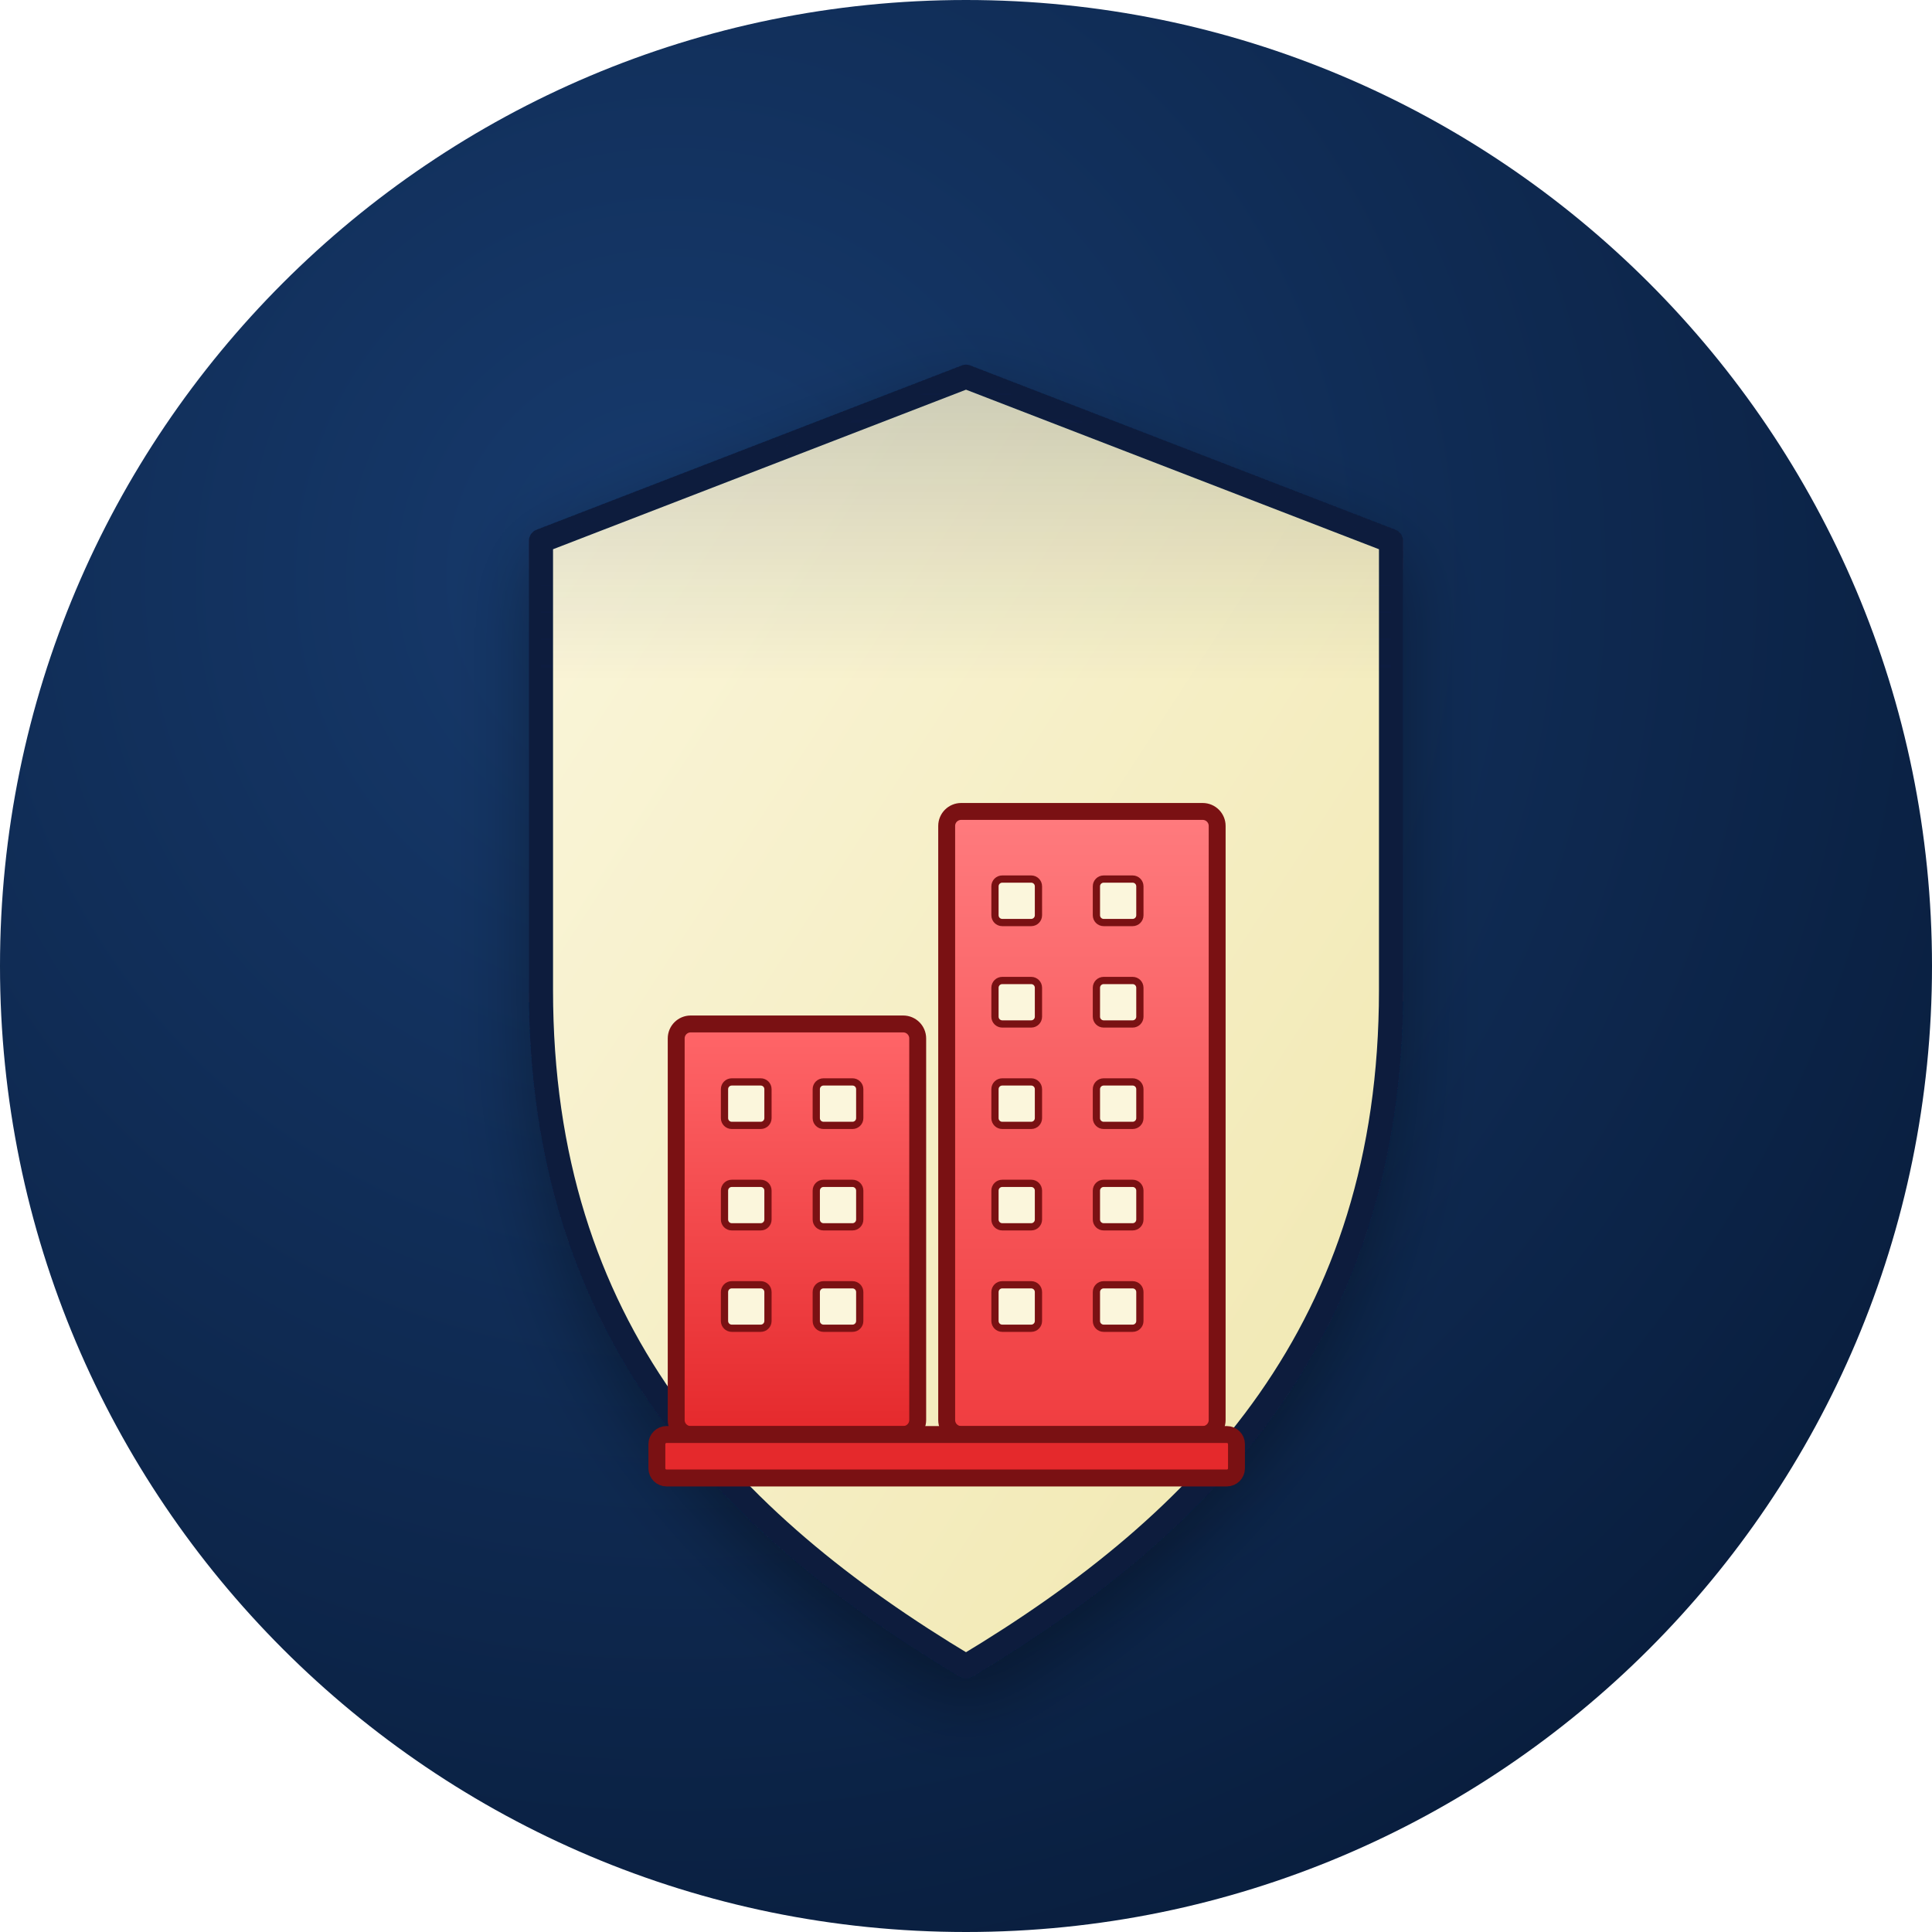
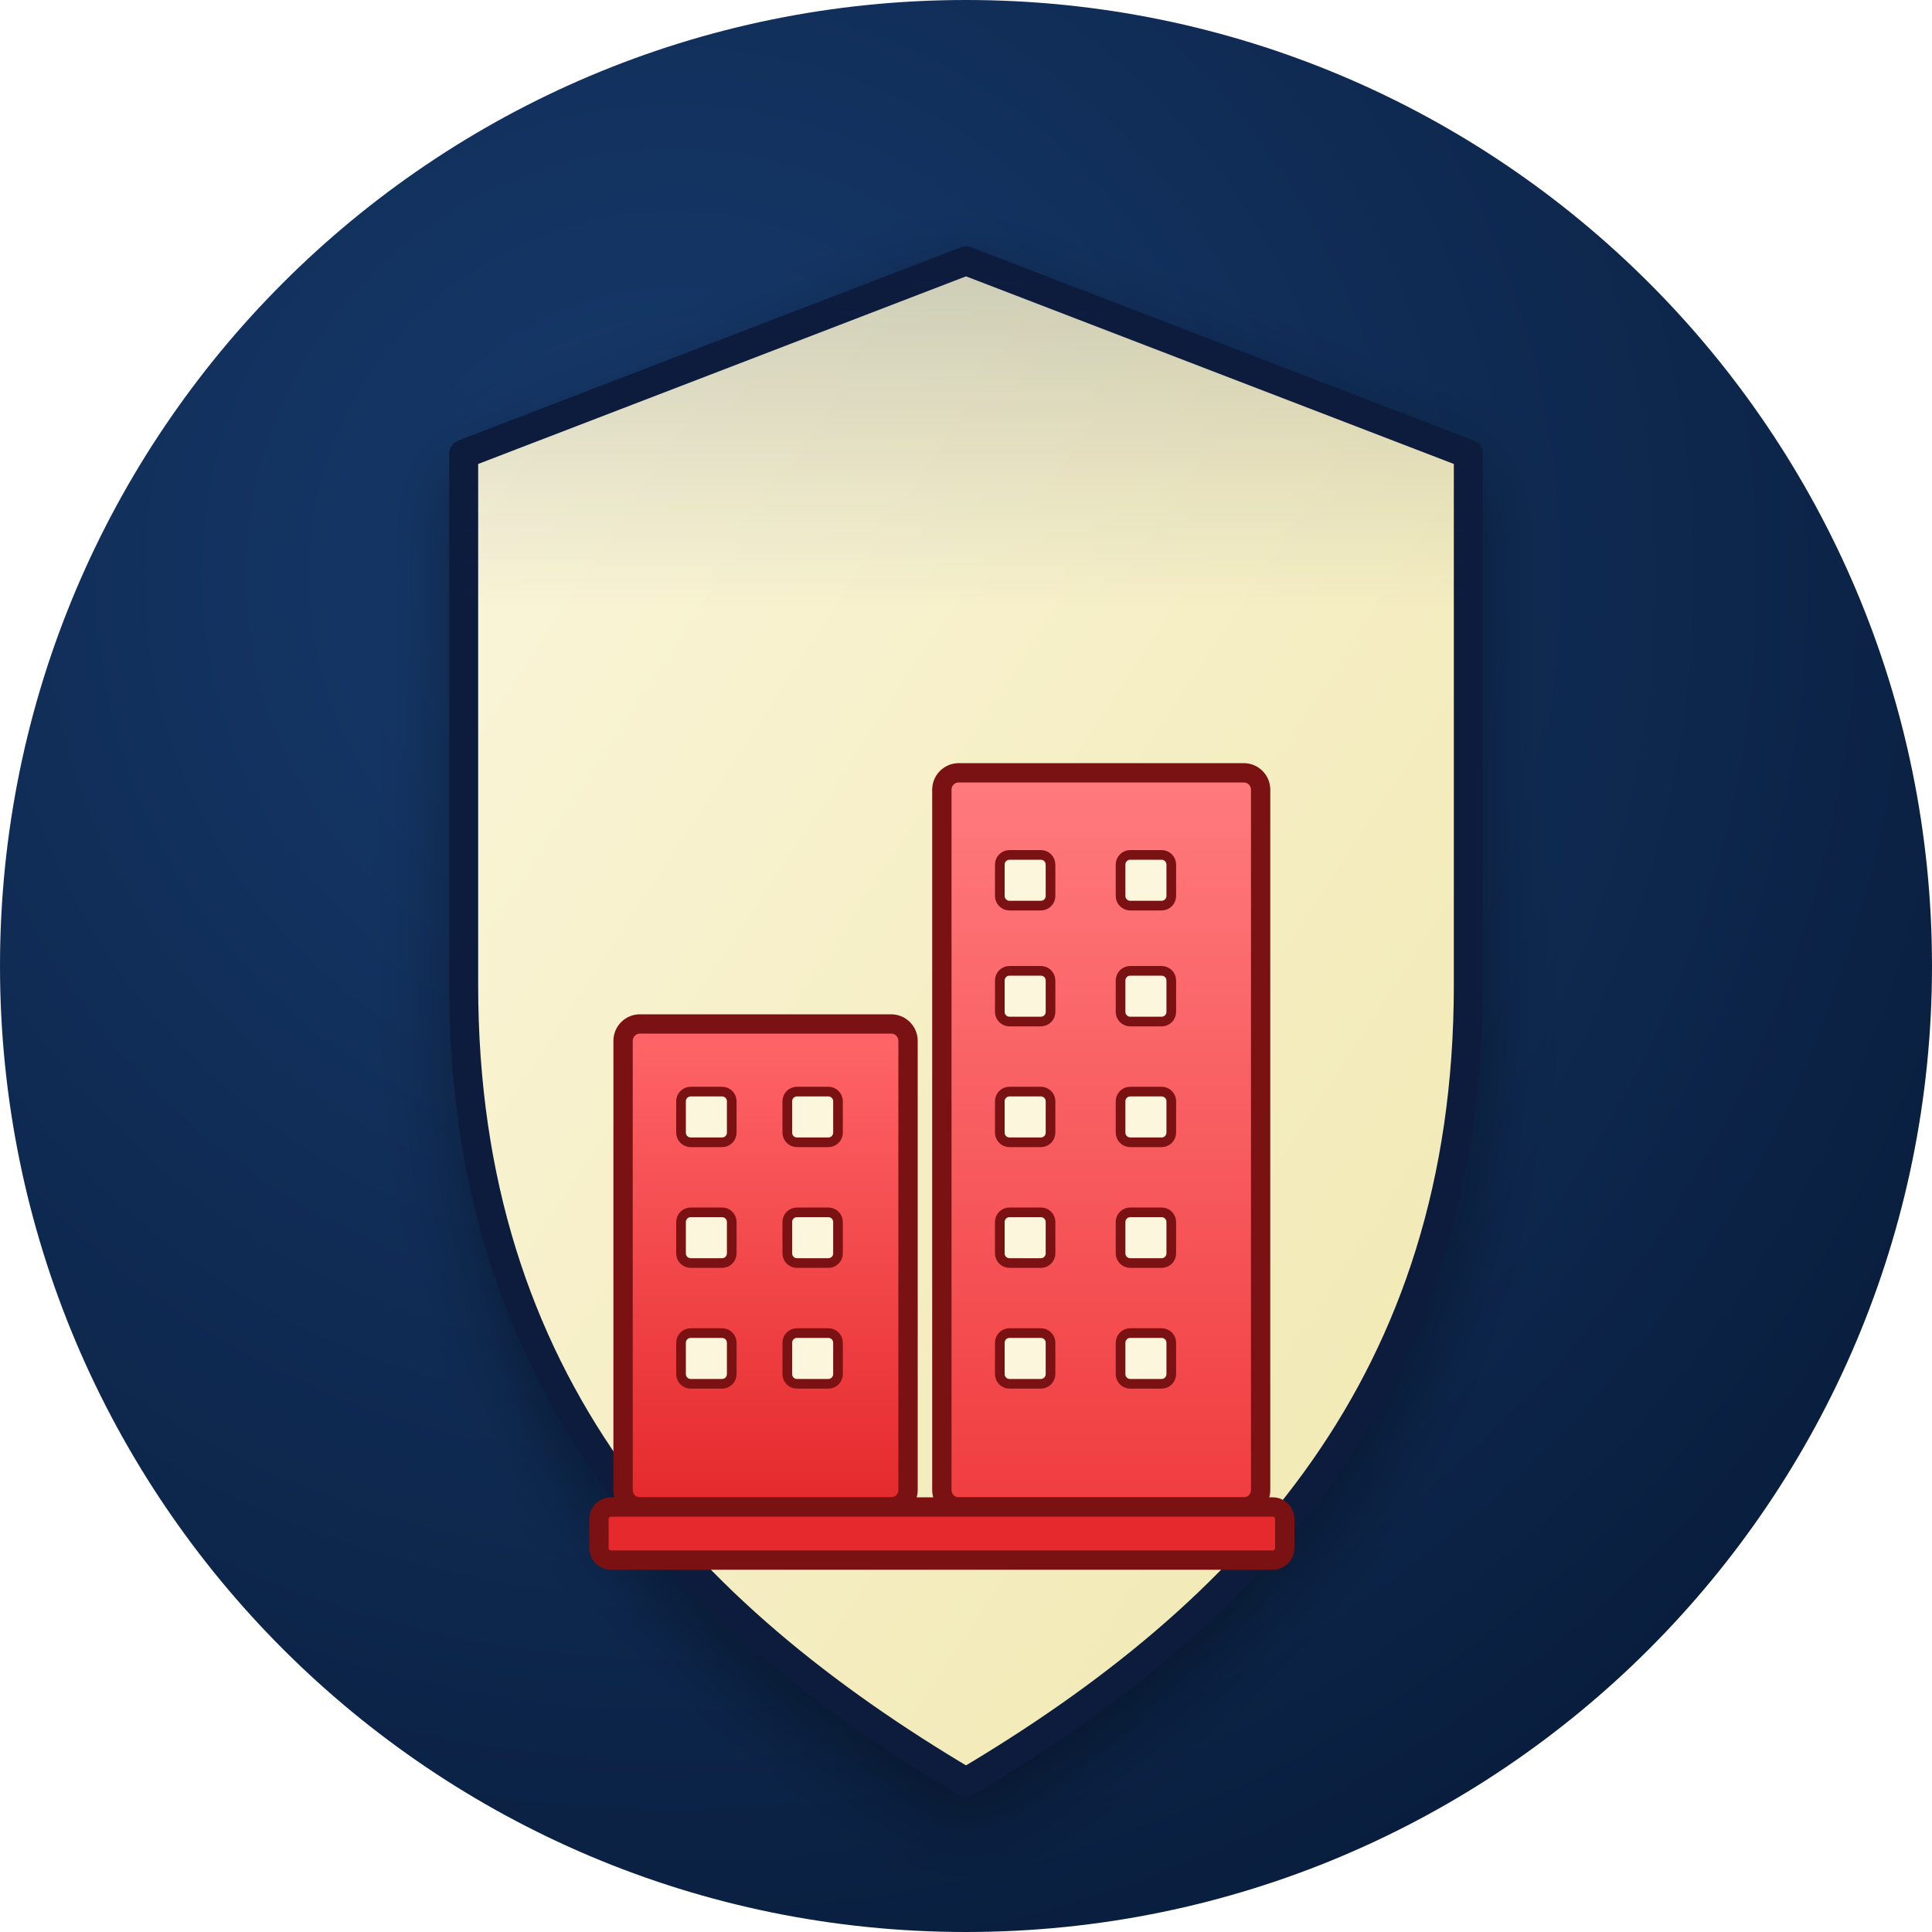
<svg xmlns="http://www.w3.org/2000/svg" viewBox="0 0 400 400" width="400" height="400">
  <defs>
    <radialGradient id="bgGrad" cx="35%" cy="30%" r="75%">
      <stop offset="0%" stop-color="#173B6E" />
      <stop offset="100%" stop-color="#091E3E" />
    </radialGradient>
    <linearGradient id="shieldGrad" x1="0%" y1="0%" x2="100%" y2="100%">
      <stop offset="0%" stop-color="#FBF6DC" />
      <stop offset="100%" stop-color="#F0E7AE" />
    </linearGradient>
    <linearGradient id="towerGradLeft" x1="0%" y1="0%" x2="0%" y2="100%">
      <stop offset="0%" stop-color="#FF6669" />
      <stop offset="100%" stop-color="#E5292C" />
    </linearGradient>
    <linearGradient id="towerGradRight" x1="0%" y1="0%" x2="0%" y2="100%">
      <stop offset="0%" stop-color="#FF7B7E" />
      <stop offset="100%" stop-color="#F03D40" />
    </linearGradient>
    <filter id="softShadow" x="-30%" y="-30%" width="160%" height="160%">
      <feDropShadow dx="0" dy="6" stdDeviation="8" flood-color="#000000" flood-opacity="0.35" />
    </filter>
    <linearGradient id="glossGrad" x1="0%" y1="0%" x2="0%" y2="100%">
      <stop offset="0%" stop-color="#091E3E" stop-opacity="0.18" />
      <stop offset="45%" stop-color="#091E3E" stop-opacity="0" />
    </linearGradient>
    <clipPath id="shieldClip">
-       <path d="M200 78            L288 112            V205            C288 275 250 315 200 345            C150 315 112 275 112 205            V112            Z" />
+       <path d="M200 54            L304 94            V204            C304 286 259 334 200 369            C141 334 96 286 96 204            V94            Z" />
    </clipPath>
  </defs>
  <circle cx="200" cy="200" r="200" fill="url(#bgGrad)" />
  <g filter="url(#softShadow)">
-     <path d="M200 78          L288 112          V205          C288 275 250 315 200 345          C150 315 112 275 112 205          V112          Z" fill="url(#shieldGrad)" stroke="#091E3E" stroke-width="5" stroke-linejoin="round" />
-     <rect x="112" y="78" width="176" height="140" fill="url(#glossGrad)" clip-path="url(#shieldClip)" />
+     <path d="M200 54          L304 94          V204          C304 286 259 334 200 369          C141 334 96 286 96 204          V94          Z" fill="url(#shieldGrad)" stroke="#091E3E" stroke-width="6" stroke-linejoin="round" />
+     <rect x="96" y="54" width="208" height="160" fill="url(#glossGrad)" clip-path="url(#shieldClip)" />
  </g>
-   <g stroke="#7A1113" stroke-width="3.5" stroke-linejoin="round">
-     <rect x="140" y="212" width="50" height="85" rx="3" fill="url(#towerGradLeft)" />
-     <rect x="196" y="168" width="56" height="129" rx="3" fill="url(#towerGradRight)" />
-     <rect x="150" y="224" width="9" height="9" rx="1.5" fill="#FBF6DC" stroke-width="1.5" />
-     <rect x="169" y="224" width="9" height="9" rx="1.5" fill="#FBF6DC" stroke-width="1.5" />
-     <rect x="150" y="245" width="9" height="9" rx="1.5" fill="#FBF6DC" stroke-width="1.5" />
-     <rect x="169" y="245" width="9" height="9" rx="1.5" fill="#FBF6DC" stroke-width="1.5" />
-     <rect x="150" y="266" width="9" height="9" rx="1.5" fill="#FBF6DC" stroke-width="1.5" />
-     <rect x="169" y="266" width="9" height="9" rx="1.5" fill="#FBF6DC" stroke-width="1.5" />
-     <rect x="206" y="182" width="9" height="9" rx="1.5" fill="#FBF6DC" stroke-width="1.5" />
-     <rect x="227" y="182" width="9" height="9" rx="1.5" fill="#FBF6DC" stroke-width="1.5" />
-     <rect x="206" y="203" width="9" height="9" rx="1.5" fill="#FBF6DC" stroke-width="1.5" />
-     <rect x="227" y="203" width="9" height="9" rx="1.5" fill="#FBF6DC" stroke-width="1.5" />
-     <rect x="206" y="224" width="9" height="9" rx="1.5" fill="#FBF6DC" stroke-width="1.5" />
-     <rect x="227" y="224" width="9" height="9" rx="1.5" fill="#FBF6DC" stroke-width="1.5" />
-     <rect x="206" y="245" width="9" height="9" rx="1.5" fill="#FBF6DC" stroke-width="1.5" />
-     <rect x="227" y="245" width="9" height="9" rx="1.5" fill="#FBF6DC" stroke-width="1.5" />
-     <rect x="206" y="266" width="9" height="9" rx="1.5" fill="#FBF6DC" stroke-width="1.5" />
-     <rect x="227" y="266" width="9" height="9" rx="1.5" fill="#FBF6DC" stroke-width="1.5" />
-     <rect x="136" y="297" width="120" height="9" rx="2" fill="#E5292C" />
+   <g stroke="#7A1113" stroke-width="4" stroke-linejoin="round">
+     <rect x="129" y="212" width="59" height="100" rx="3.5" fill="url(#towerGradLeft)" />
+     <rect x="195" y="160" width="66" height="152" rx="3.5" fill="url(#towerGradRight)" />
+     <rect x="141" y="226" width="10.5" height="10.5" rx="2" fill="#FBF6DC" stroke-width="2" />
+     <rect x="163" y="226" width="10.5" height="10.5" rx="2" fill="#FBF6DC" stroke-width="2" />
+     <rect x="141" y="251" width="10.5" height="10.5" rx="2" fill="#FBF6DC" stroke-width="2" />
+     <rect x="163" y="251" width="10.5" height="10.5" rx="2" fill="#FBF6DC" stroke-width="2" />
+     <rect x="141" y="276" width="10.5" height="10.5" rx="2" fill="#FBF6DC" stroke-width="2" />
+     <rect x="163" y="276" width="10.5" height="10.5" rx="2" fill="#FBF6DC" stroke-width="2" />
+     <rect x="207" y="177" width="10.5" height="10.5" rx="2" fill="#FBF6DC" stroke-width="2" />
+     <rect x="232" y="177" width="10.5" height="10.5" rx="2" fill="#FBF6DC" stroke-width="2" />
+     <rect x="207" y="201" width="10.5" height="10.5" rx="2" fill="#FBF6DC" stroke-width="2" />
+     <rect x="232" y="201" width="10.5" height="10.5" rx="2" fill="#FBF6DC" stroke-width="2" />
+     <rect x="207" y="226" width="10.5" height="10.5" rx="2" fill="#FBF6DC" stroke-width="2" />
+     <rect x="232" y="226" width="10.5" height="10.5" rx="2" fill="#FBF6DC" stroke-width="2" />
+     <rect x="207" y="251" width="10.5" height="10.5" rx="2" fill="#FBF6DC" stroke-width="2" />
+     <rect x="232" y="251" width="10.5" height="10.5" rx="2" fill="#FBF6DC" stroke-width="2" />
+     <rect x="207" y="276" width="10.5" height="10.5" rx="2" fill="#FBF6DC" stroke-width="2" />
+     <rect x="232" y="276" width="10.5" height="10.5" rx="2" fill="#FBF6DC" stroke-width="2" />
+     <rect x="124" y="312" width="142" height="11" rx="2.5" fill="#E5292C" />
  </g>
</svg>
